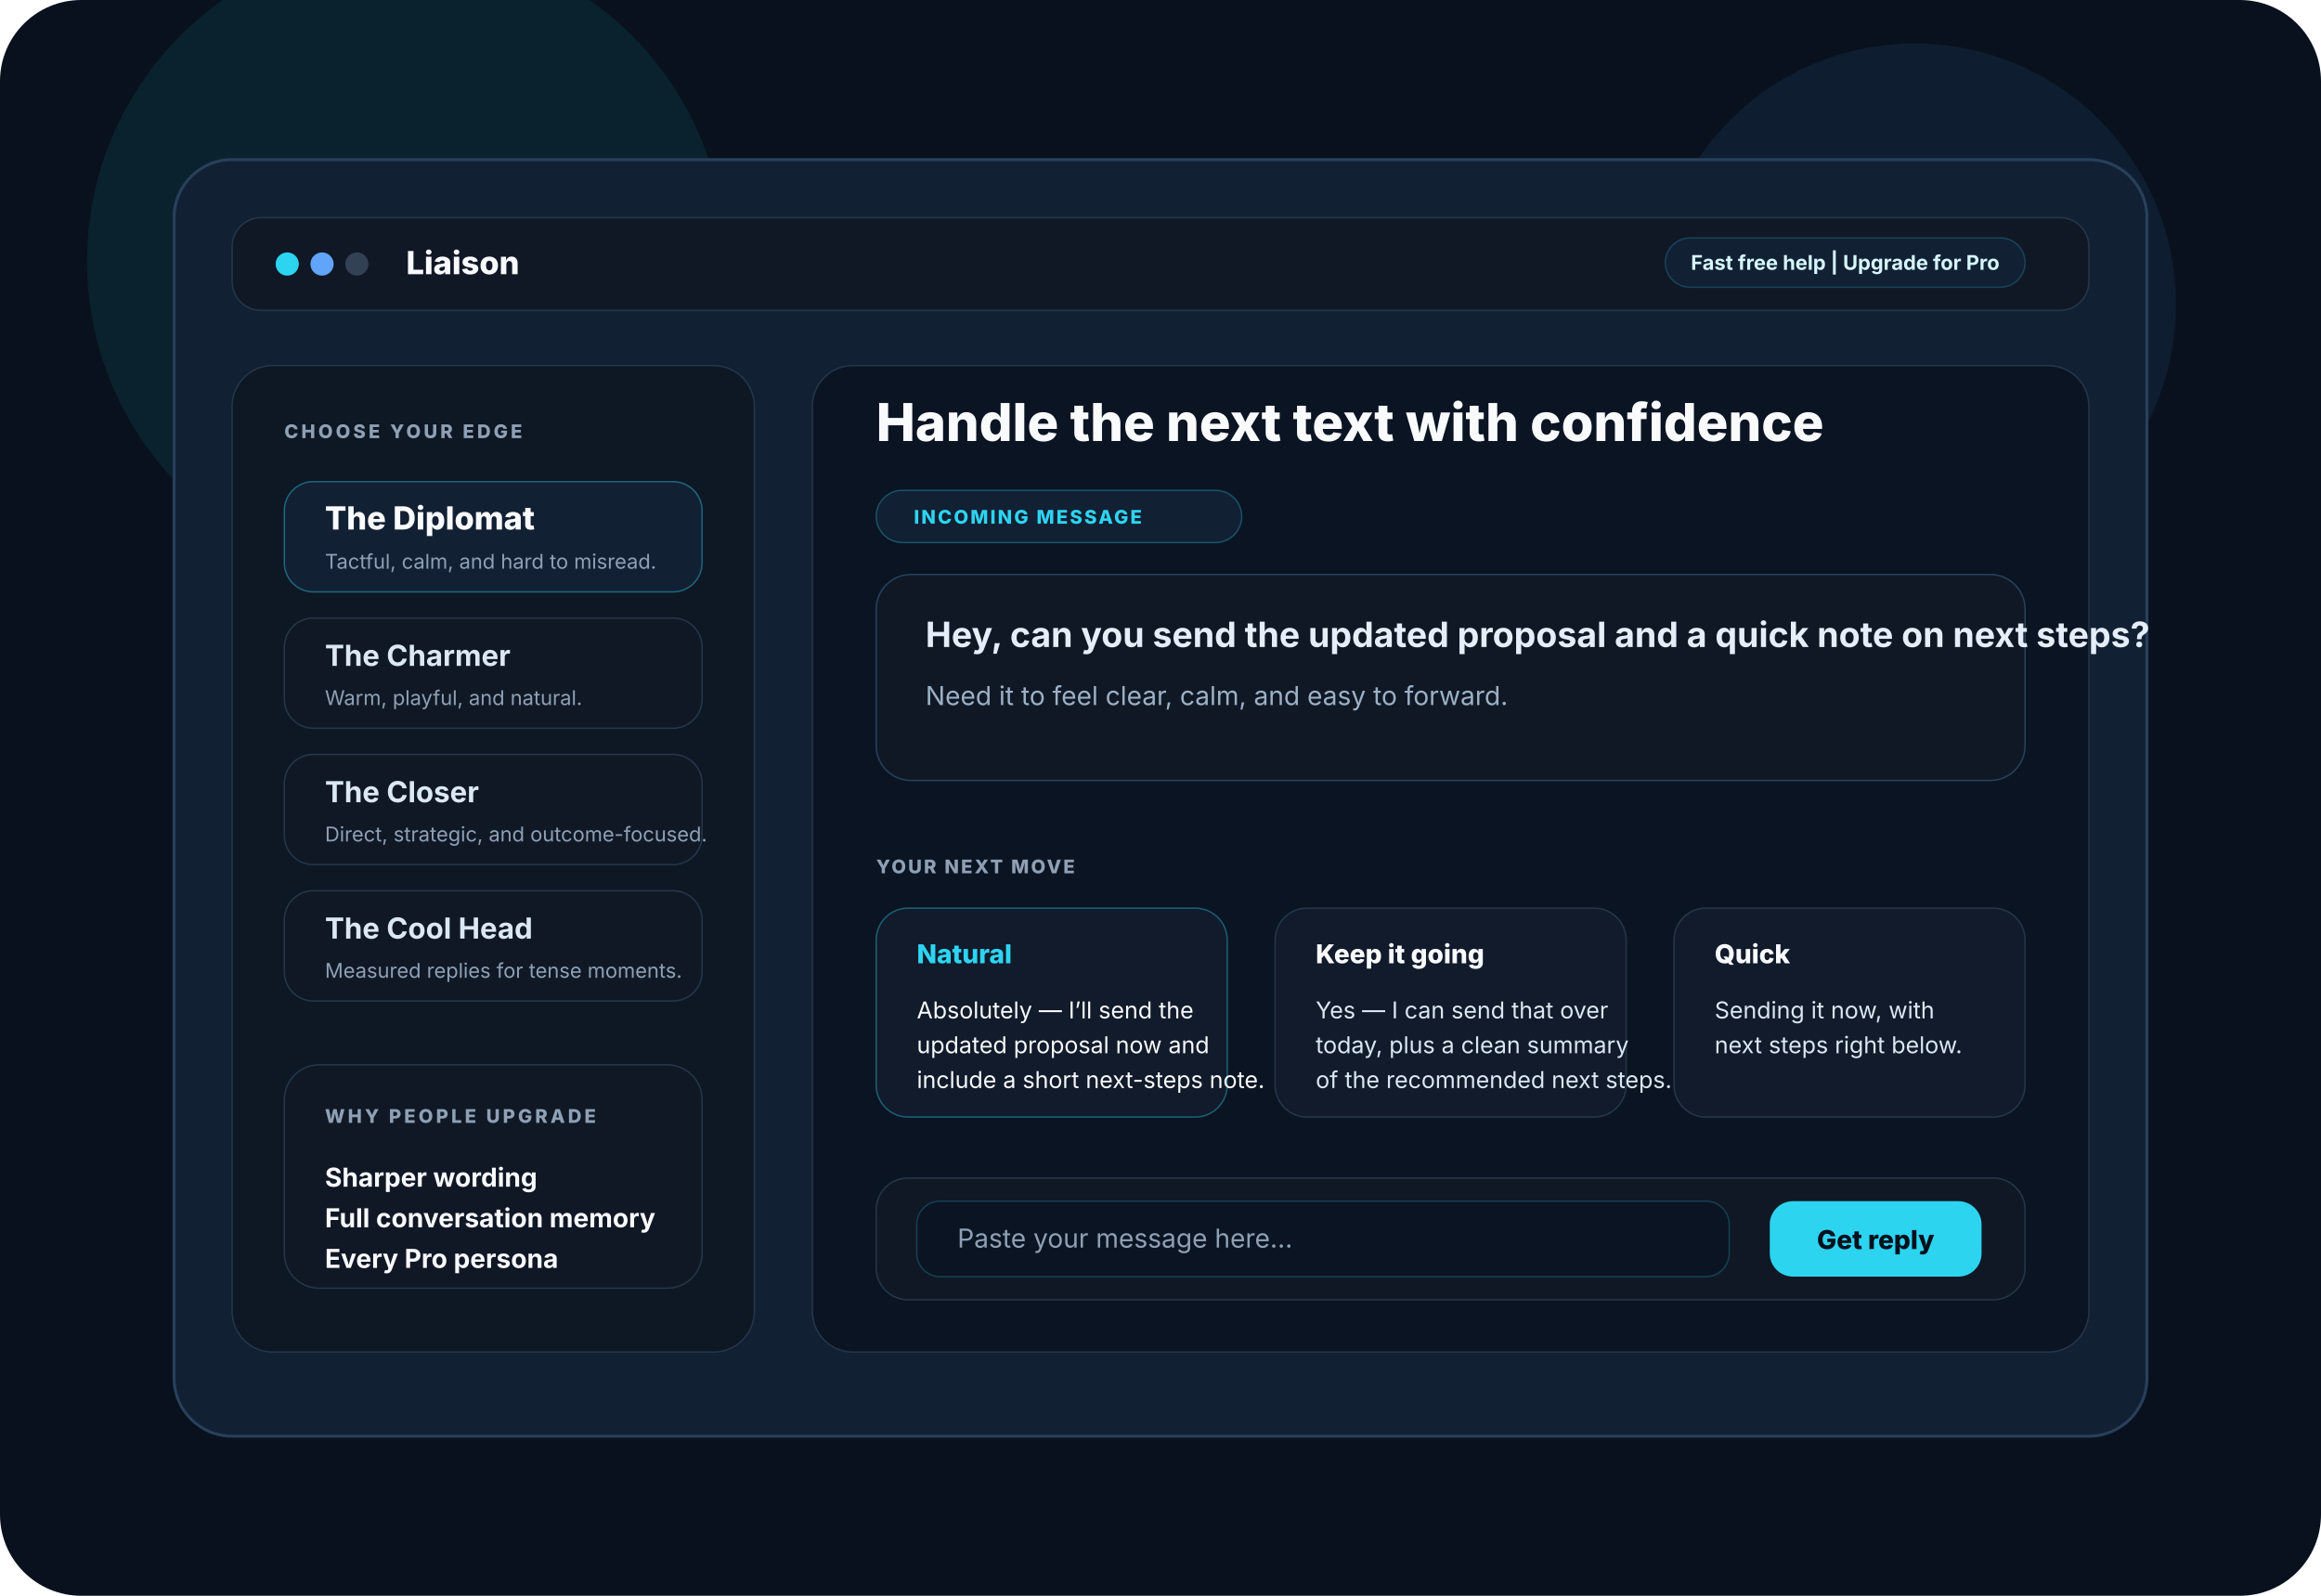
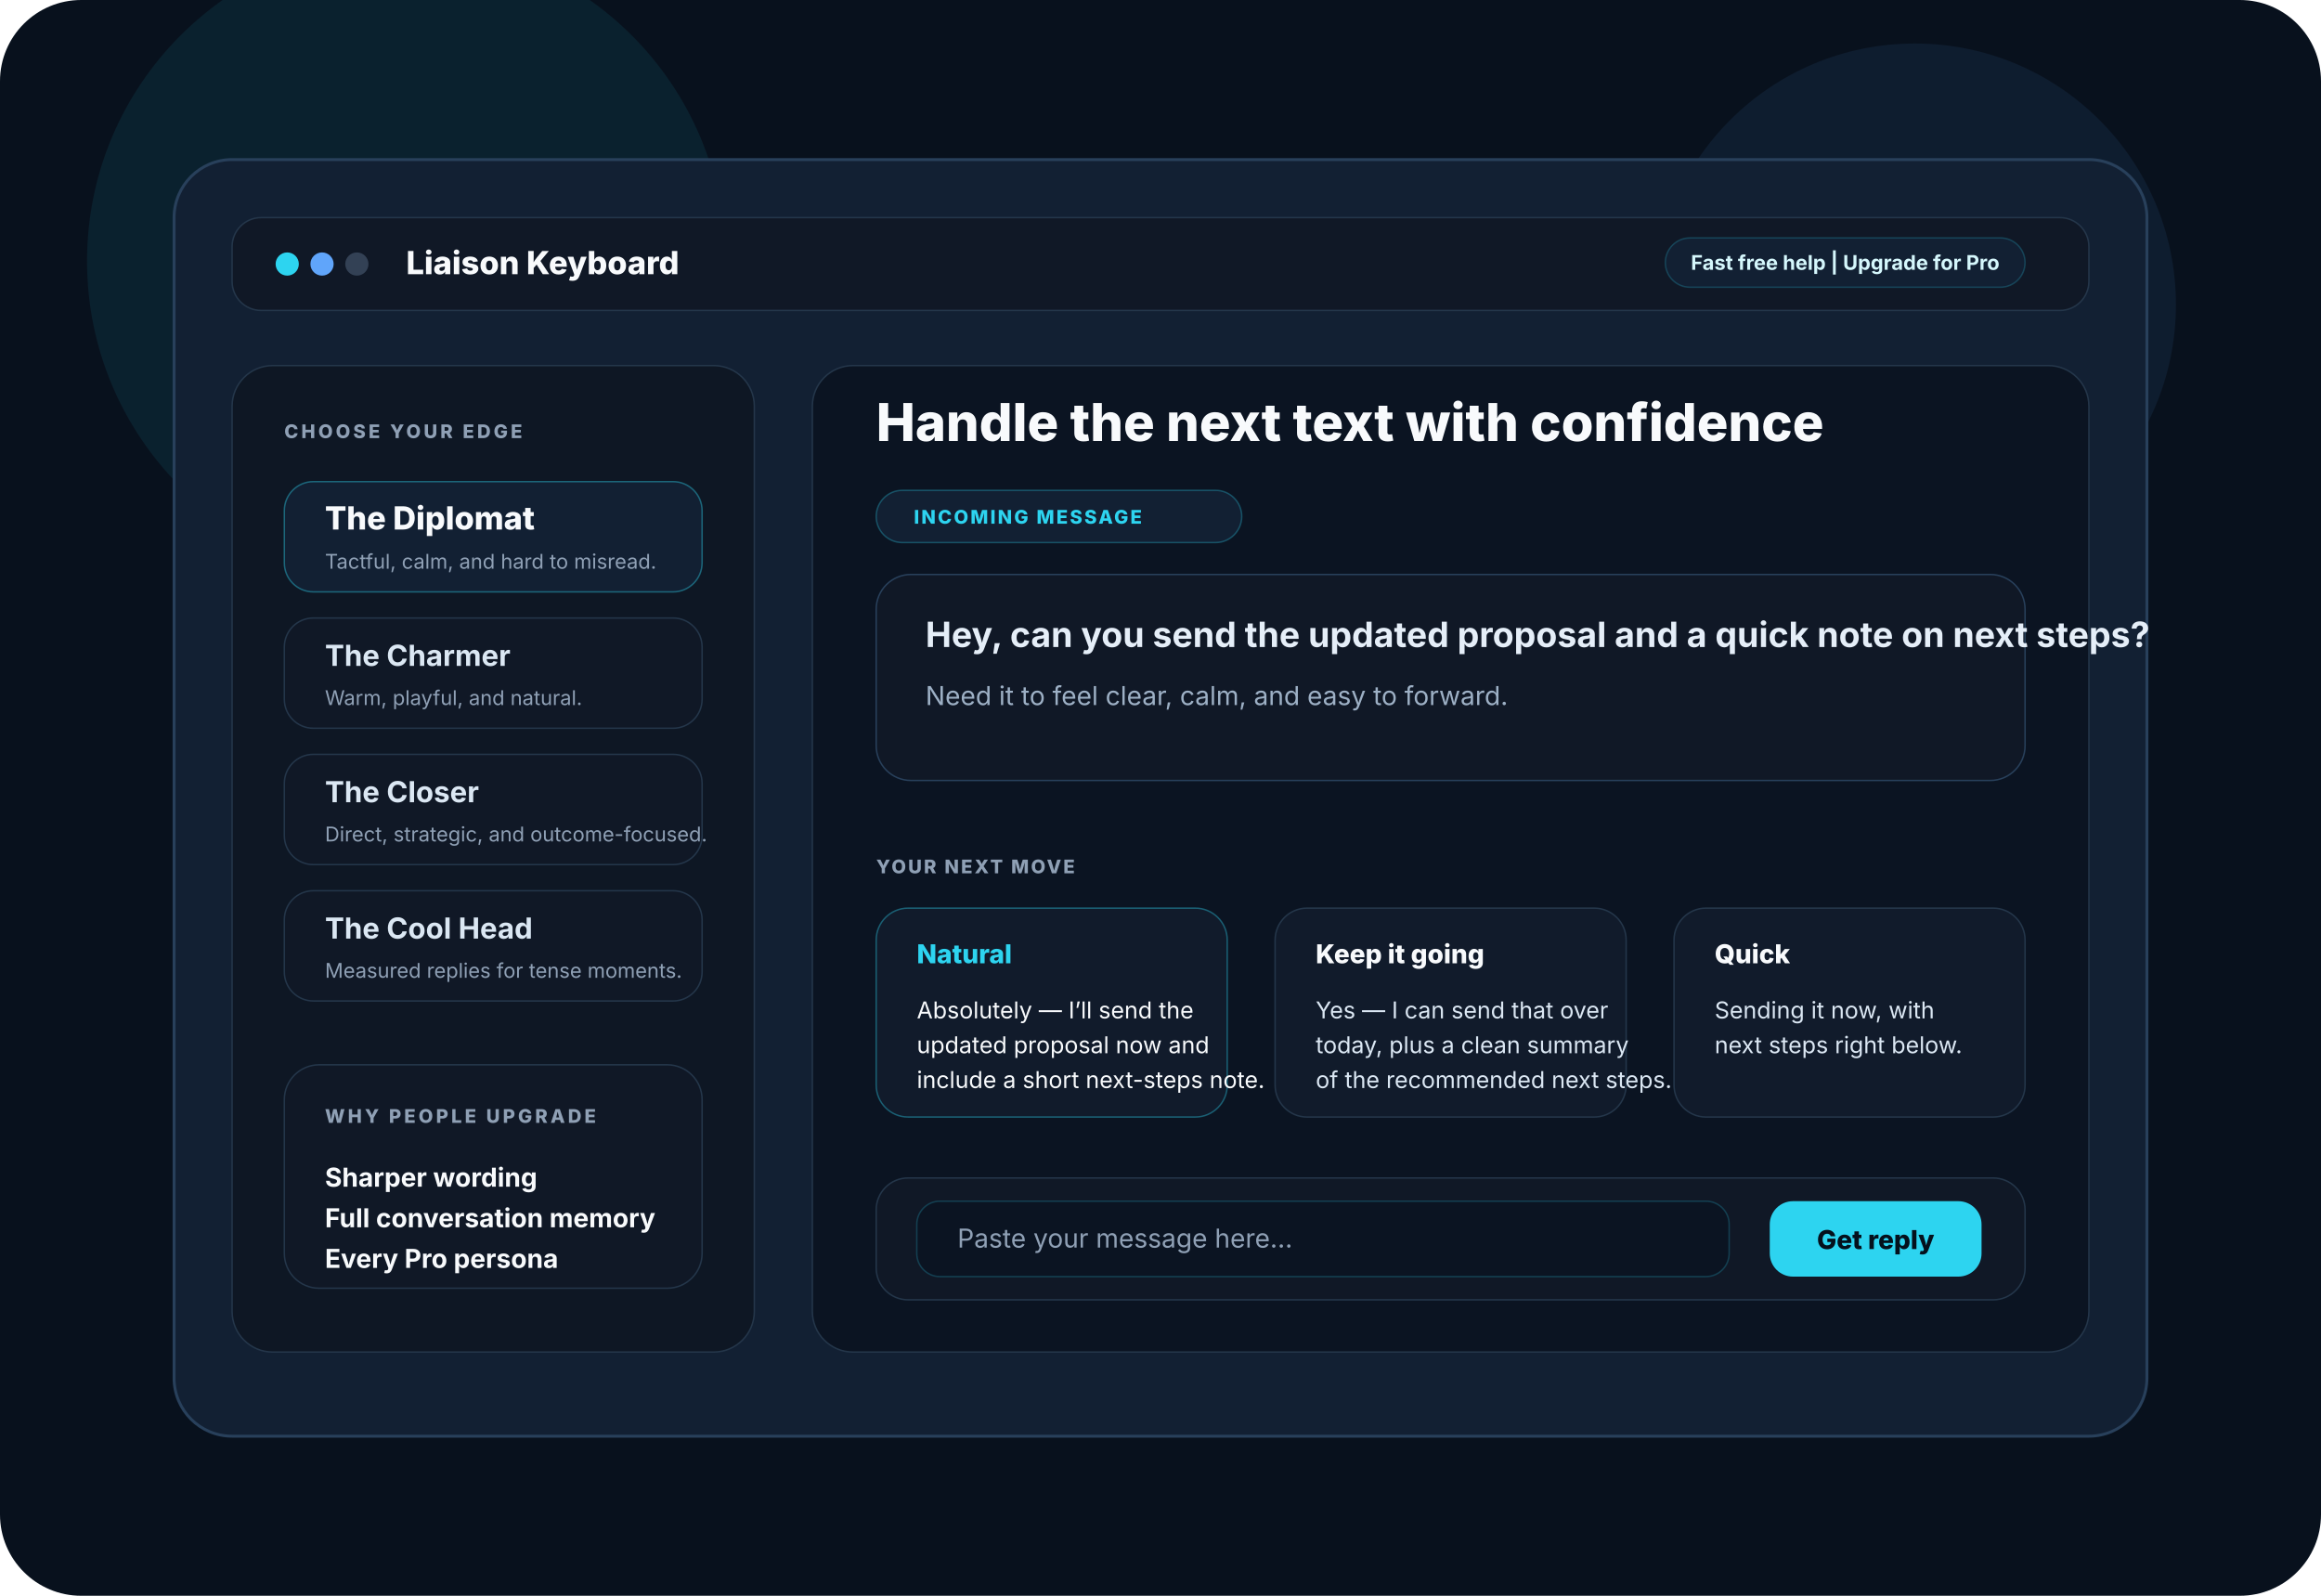
<svg xmlns="http://www.w3.org/2000/svg" viewBox="0 0 1600 1100" role="img" aria-labelledby="t d">
  <defs>
    <linearGradient id="bg" x1="120" y1="80" x2="1480" y2="1020">
      <stop offset="0" stop-color="#08111d" />
      <stop offset="1" stop-color="#030913" />
    </linearGradient>
    <linearGradient id="panel" x1="250" y1="150" x2="1370" y2="930">
      <stop offset="0" stop-color="#122033" />
      <stop offset="1" stop-color="#0b1422" />
    </linearGradient>
    <linearGradient id="accent" x1="1080" y1="700" x2="1300" y2="930">
      <stop offset="0" stop-color="#2dd4f0" />
      <stop offset="1" stop-color="#60a5fa" />
    </linearGradient>
  </defs>
  <rect width="1600" height="1100" rx="56" fill="url(#bg)" />
  <circle cx="280" cy="180" r="220" fill="#2dd4f0" fill-opacity=".08" />
  <circle cx="1320" cy="210" r="180" fill="#60a5fa" fill-opacity=".08" />
  <rect x="120" y="110" width="1360" height="880" rx="40" fill="url(#panel)" stroke="#28405b" stroke-width="2" />
  <rect x="160" y="150" width="1280" height="64" rx="20" fill="#101826" stroke="#24364a" />
  <circle cx="198" cy="182" r="8" fill="#2dd4f0" />
  <circle cx="222" cy="182" r="8" fill="#60a5fa" />
  <circle cx="246" cy="182" r="8" fill="#334155" />
-   <text x="280" y="189" fill="#f8fafc" font-family="Inter,Segoe UI,Arial,sans-serif" font-size="22" font-weight="800">Liaison</text>
+   <text x="280" y="189" fill="#f8fafc" font-family="Inter,Segoe UI,Arial,sans-serif" font-size="22" font-weight="800">Liaison Keyboard</text>
  <rect x="1148" y="164" width="248" height="34" rx="17" fill="#122033" stroke="#2dd4f0" stroke-opacity=".22" />
  <text x="1272" y="186" fill="#d5f7fc" font-family="Inter,Segoe UI,Arial,sans-serif" font-size="14" font-weight="700" text-anchor="middle">Fast free help | Upgrade for Pro</text>
  <rect x="160" y="252" width="360" height="680" rx="28" fill="#0e1724" stroke="#24364a" />
  <text x="196" y="302" fill="#8fa0b5" font-family="Inter,Segoe UI,Arial,sans-serif" font-size="13" font-weight="800" letter-spacing="2">CHOOSE YOUR EDGE</text>
  <rect x="196" y="332" width="288" height="76" rx="20" fill="#122033" stroke="#2dd4f0" stroke-opacity=".4" />
  <text x="224" y="365" fill="#f8fafc" font-family="Inter,Segoe UI,Arial,sans-serif" font-size="22" font-weight="800">The Diplomat</text>
  <text x="224" y="392" fill="#8fa0b5" font-family="Inter,Segoe UI,Arial,sans-serif" font-size="14">Tactful, calm, and hard to misread.</text>
  <rect x="196" y="426" width="288" height="76" rx="20" fill="#101826" stroke="#24364a" />
  <text x="224" y="459" fill="#dbe7f3" font-family="Inter,Segoe UI,Arial,sans-serif" font-size="20" font-weight="700">The Charmer</text>
  <text x="224" y="486" fill="#8fa0b5" font-family="Inter,Segoe UI,Arial,sans-serif" font-size="14">Warm, playful, and natural.</text>
  <rect x="196" y="520" width="288" height="76" rx="20" fill="#101826" stroke="#24364a" />
  <text x="224" y="553" fill="#dbe7f3" font-family="Inter,Segoe UI,Arial,sans-serif" font-size="20" font-weight="700">The Closer</text>
  <text x="224" y="580" fill="#8fa0b5" font-family="Inter,Segoe UI,Arial,sans-serif" font-size="14">Direct, strategic, and outcome-focused.</text>
  <rect x="196" y="614" width="288" height="76" rx="20" fill="#101826" stroke="#24364a" />
  <text x="224" y="647" fill="#dbe7f3" font-family="Inter,Segoe UI,Arial,sans-serif" font-size="20" font-weight="700">The Cool Head</text>
  <text x="224" y="674" fill="#8fa0b5" font-family="Inter,Segoe UI,Arial,sans-serif" font-size="14">Measured replies for tense moments.</text>
  <rect x="196" y="734" width="288" height="154" rx="24" fill="#101826" stroke="#24364a" />
  <text x="224" y="774" fill="#8fa0b5" font-family="Inter,Segoe UI,Arial,sans-serif" font-size="13" font-weight="800" letter-spacing="2">WHY PEOPLE UPGRADE</text>
  <text x="224" y="818" fill="#f8fafc" font-family="Inter,Segoe UI,Arial,sans-serif" font-size="18" font-weight="700">Sharper wording</text>
  <text x="224" y="846" fill="#f8fafc" font-family="Inter,Segoe UI,Arial,sans-serif" font-size="18" font-weight="700">Full conversation memory</text>
  <text x="224" y="874" fill="#f8fafc" font-family="Inter,Segoe UI,Arial,sans-serif" font-size="18" font-weight="700">Every Pro persona</text>
  <rect x="560" y="252" width="880" height="680" rx="28" fill="#0b1422" stroke="#24364a" />
  <text x="604" y="304" fill="#f8fafc" font-family="Inter,Segoe UI,Arial,sans-serif" font-size="36" font-weight="800">Handle the next text with confidence</text>
  <rect x="604" y="338" width="252" height="36" rx="18" fill="#122033" stroke="#2dd4f0" stroke-opacity=".3" />
  <text x="630" y="361" fill="#2dd4f0" font-family="Inter,Segoe UI,Arial,sans-serif" font-size="13" font-weight="800" letter-spacing="1.4">INCOMING MESSAGE</text>
  <rect x="604" y="396" width="792" height="142" rx="24" fill="#101826" stroke="#28405b" />
  <text x="638" y="446" fill="#e5eef8" font-family="Inter,Segoe UI,Arial,sans-serif" font-size="24" font-weight="700">Hey, can you send the updated proposal and a quick note on next steps?</text>
  <text x="638" y="486" fill="#9db0c5" font-family="Inter,Segoe UI,Arial,sans-serif" font-size="18">Need it to feel clear, calm, and easy to forward.</text>
  <text x="604" y="602" fill="#8fa0b5" font-family="Inter,Segoe UI,Arial,sans-serif" font-size="13" font-weight="800" letter-spacing="1.4">YOUR NEXT MOVE</text>
  <rect x="604" y="626" width="242" height="144" rx="22" fill="#111b2b" stroke="#2dd4f0" stroke-opacity=".38" />
  <text x="632" y="664" fill="#2dd4f0" font-family="Inter,Segoe UI,Arial,sans-serif" font-size="18" font-weight="800">Natural</text>
  <text x="632" y="702" fill="#f8fafc" font-family="Inter,Segoe UI,Arial,sans-serif" font-size="16">Absolutely — I’ll send the</text>
  <text x="632" y="726" fill="#f8fafc" font-family="Inter,Segoe UI,Arial,sans-serif" font-size="16">updated proposal now and</text>
  <text x="632" y="750" fill="#f8fafc" font-family="Inter,Segoe UI,Arial,sans-serif" font-size="16">include a short next-steps note.</text>
  <rect x="879" y="626" width="242" height="144" rx="22" fill="#111b2b" stroke="#24364a" />
  <text x="907" y="664" fill="#f8fafc" font-family="Inter,Segoe UI,Arial,sans-serif" font-size="18" font-weight="800">Keep it going</text>
  <text x="907" y="702" fill="#dbe7f3" font-family="Inter,Segoe UI,Arial,sans-serif" font-size="16">Yes — I can send that over</text>
  <text x="907" y="726" fill="#dbe7f3" font-family="Inter,Segoe UI,Arial,sans-serif" font-size="16">today, plus a clean summary</text>
  <text x="907" y="750" fill="#dbe7f3" font-family="Inter,Segoe UI,Arial,sans-serif" font-size="16">of the recommended next steps.</text>
  <rect x="1154" y="626" width="242" height="144" rx="22" fill="#111b2b" stroke="#24364a" />
  <text x="1182" y="664" fill="#f8fafc" font-family="Inter,Segoe UI,Arial,sans-serif" font-size="18" font-weight="800">Quick</text>
  <text x="1182" y="702" fill="#dbe7f3" font-family="Inter,Segoe UI,Arial,sans-serif" font-size="16">Sending it now, with</text>
  <text x="1182" y="726" fill="#dbe7f3" font-family="Inter,Segoe UI,Arial,sans-serif" font-size="16">next steps right below.</text>
  <rect x="604" y="812" width="792" height="84" rx="22" fill="#101826" stroke="#24364a" />
  <rect x="632" y="828" width="560" height="52" rx="16" fill="#0b1422" stroke="#2dd4f0" stroke-opacity=".22" />
  <text x="660" y="860" fill="#8fa0b5" font-family="Inter,Segoe UI,Arial,sans-serif" font-size="18">Paste your message here…</text>
  <rect x="1220" y="828" width="146" height="52" rx="16" fill="url(#accent)" />
  <text x="1293" y="861" fill="#04111d" font-family="Inter,Segoe UI,Arial,sans-serif" font-size="18" font-weight="800" text-anchor="middle">Get reply</text>
</svg>
